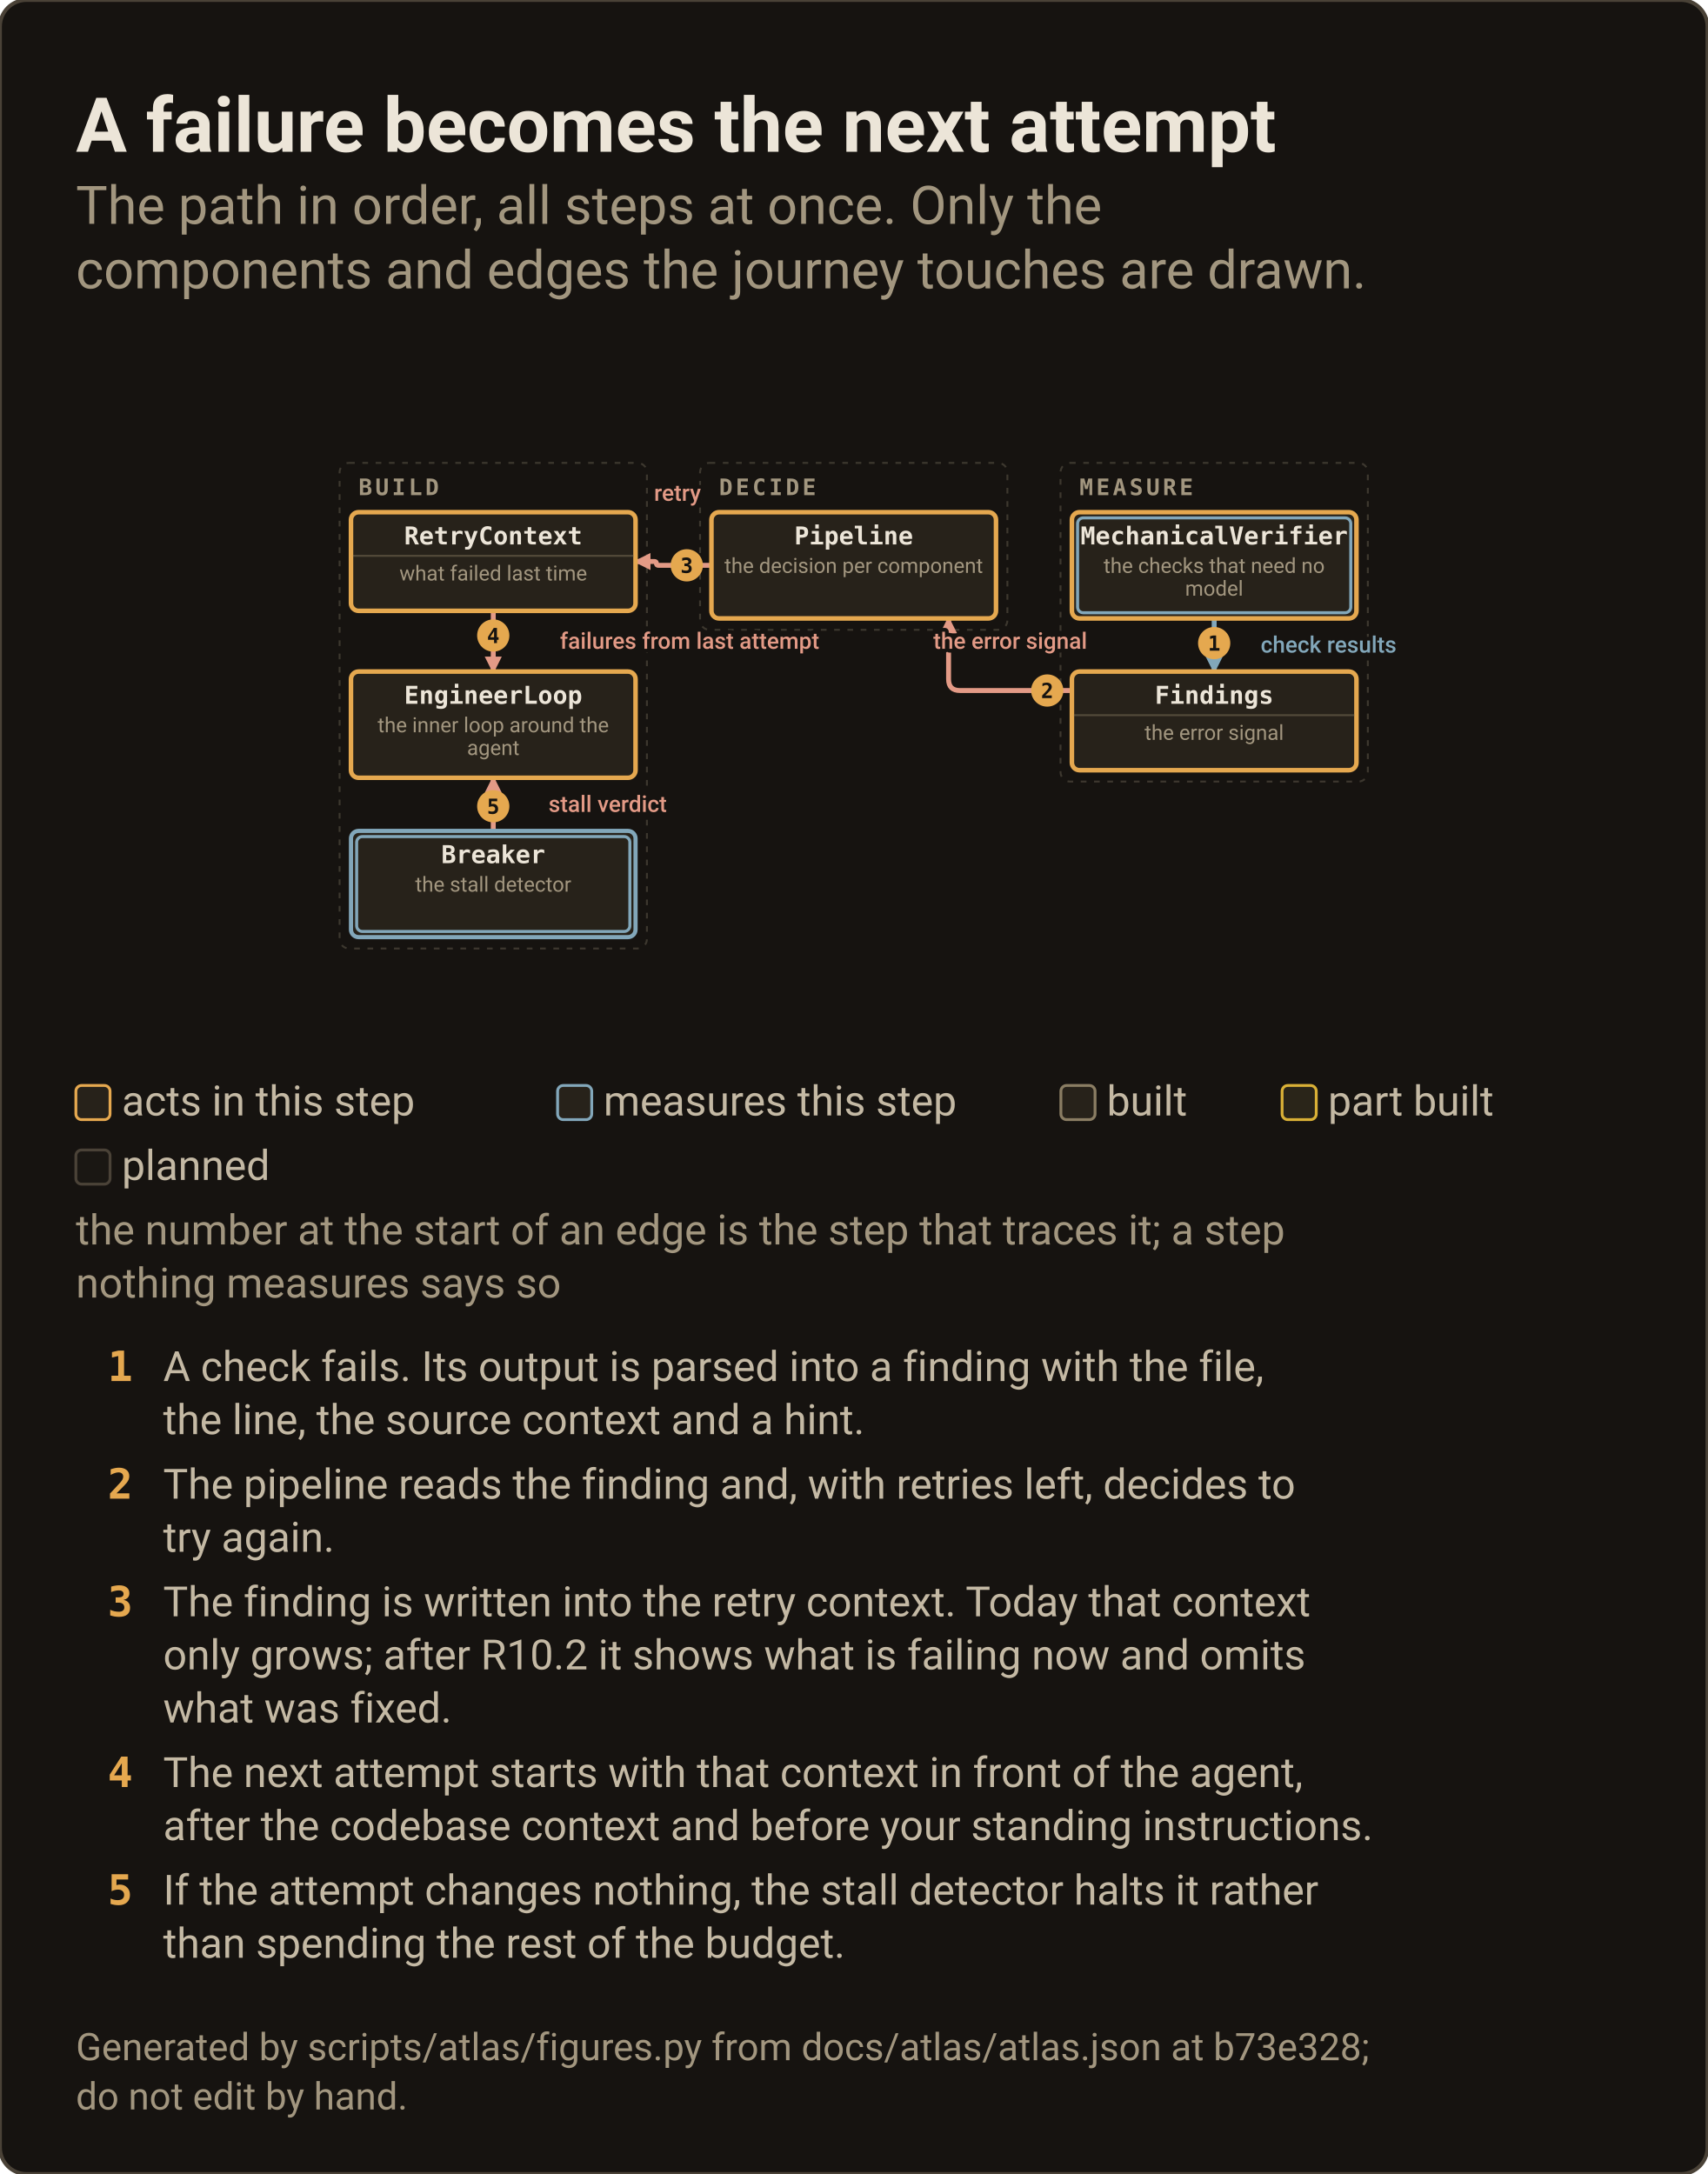
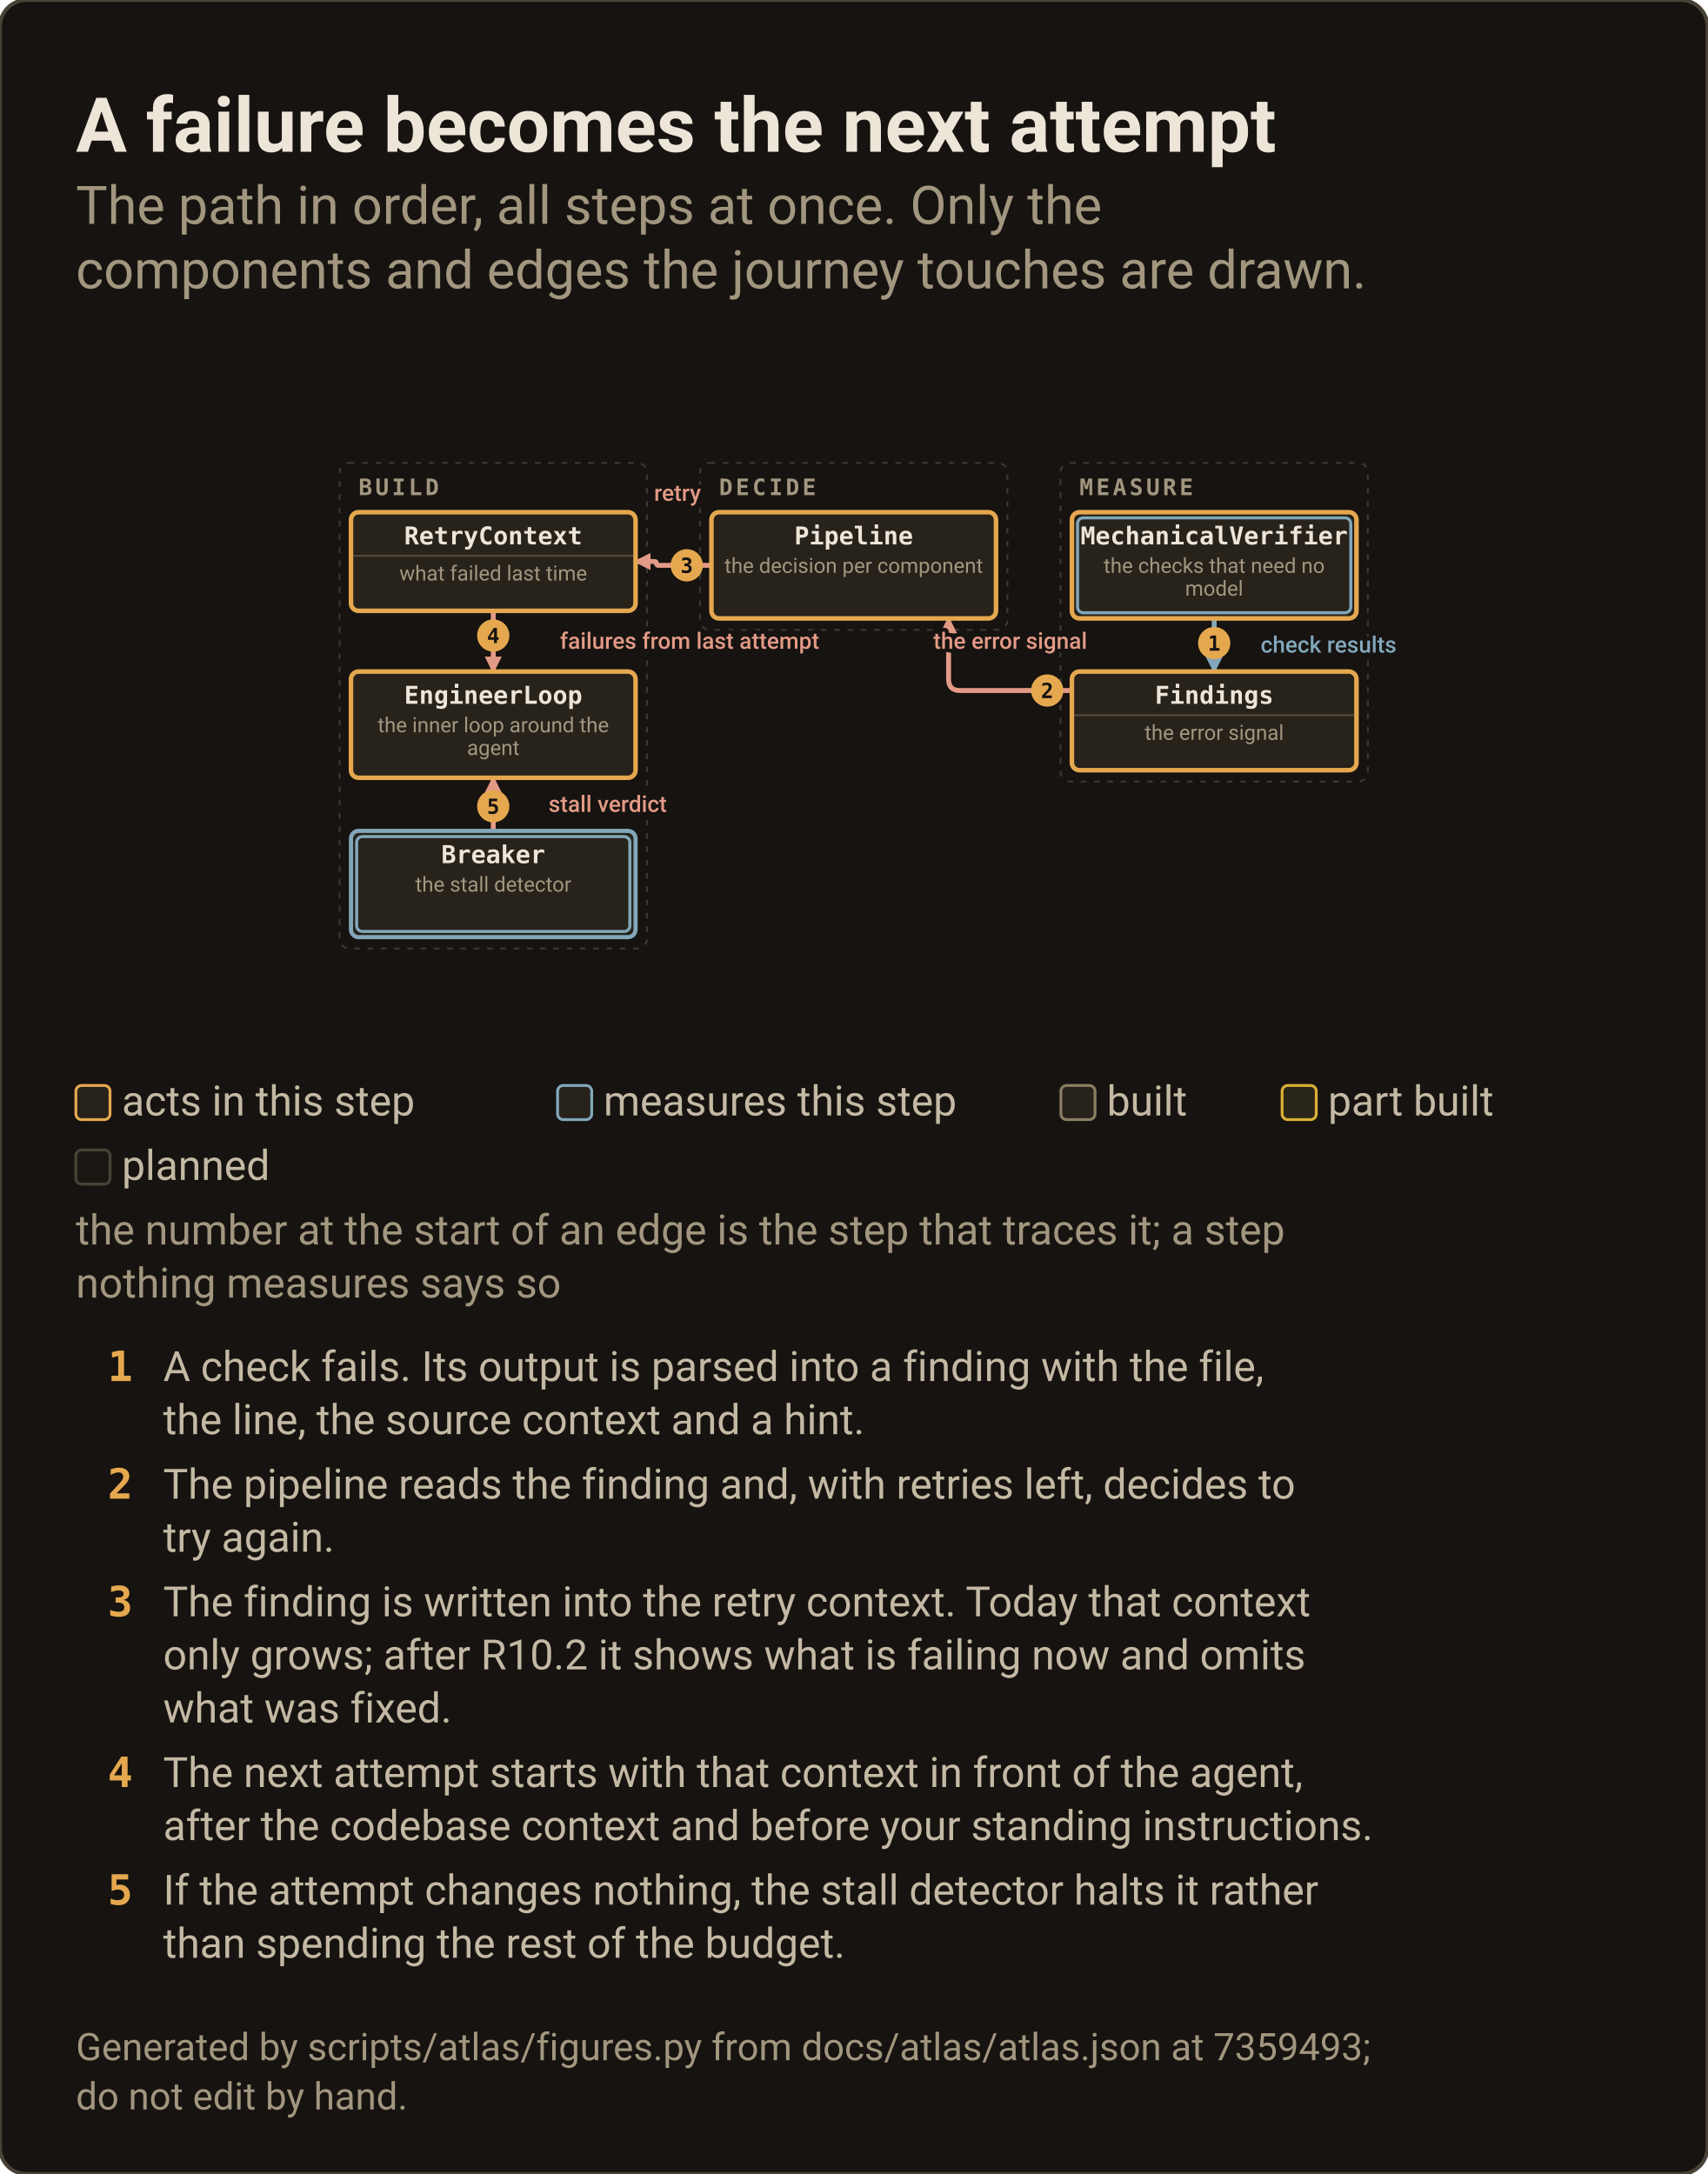
<svg xmlns="http://www.w3.org/2000/svg" width="900" height="1146" viewBox="0 0 900 1146" role="img" aria-label="Journey: A failure becomes the next attempt">
  <rect x="0" y="0" width="900" height="1146" rx="14" fill="#161310" stroke="#4A4237" stroke-width="2" />
  <text x="40.0" y="80.0" class="c0">A failure becomes the next attempt</text>
  <text x="40.0" y="118.0" class="c1">The path in order, all steps at once. Only the</text>
  <text x="40.0" y="152.0" class="c1">components and edges the journey touches are drawn.</text>
  <svg id="map" x="171.0" y="170.0" width="558" height="380" viewBox="0 0 558 380" overflow="visible">
    <defs>
      <marker id="map-m-work" viewBox="0 0 8 8" refX="7" refY="4" markerUnits="userSpaceOnUse" markerWidth="9" markerHeight="9" orient="auto-start-reverse">
        <path d="M0,0 L8,4 L0,8 z" fill="#D9CDB2" />
      </marker>
      <marker id="map-m-measure" viewBox="0 0 8 8" refX="7" refY="4" markerUnits="userSpaceOnUse" markerWidth="9" markerHeight="9" orient="auto-start-reverse">
        <path d="M0,0 L8,4 L0,8 z" fill="#82A7BA" />
      </marker>
      <marker id="map-m-feedback" viewBox="0 0 8 8" refX="7" refY="4" markerUnits="userSpaceOnUse" markerWidth="9" markerHeight="9" orient="auto-start-reverse">
        <path d="M0,0 L8,4 L0,8 z" fill="#E39A86" />
      </marker>
      <marker id="map-m-operator" viewBox="0 0 8 8" refX="7" refY="4" markerUnits="userSpaceOnUse" markerWidth="9" markerHeight="9" orient="auto-start-reverse">
        <path d="M0,0 L8,4 L0,8 z" fill="#DD9BBD" />
      </marker>
      <marker id="map-m-trust" viewBox="0 0 8 8" refX="7" refY="4" markerUnits="userSpaceOnUse" markerWidth="9" markerHeight="9" orient="auto-start-reverse">
        <path d="M0,0 L8,4 L0,8 z" fill="#B48EC9" />
      </marker>
      <marker id="map-m-learn" viewBox="0 0 8 8" refX="7" refY="4" markerUnits="userSpaceOnUse" markerWidth="9" markerHeight="9" orient="auto-start-reverse">
        <path d="M0,0 L8,4 L0,8 z" fill="#86C9A9" />
      </marker>
      <marker id="map-m-record" viewBox="0 0 8 8" refX="7" refY="4" markerUnits="userSpaceOnUse" markerWidth="9" markerHeight="9" orient="auto-start-reverse">
        <path d="M0,0 L8,4 L0,8 z" fill="#B7C27C" />
      </marker>
      <marker id="map-m-change" viewBox="0 0 8 8" refX="7" refY="4" markerUnits="userSpaceOnUse" markerWidth="9" markerHeight="9" orient="auto-start-reverse">
        <path d="M0,0 L8,4 L0,8 z" fill="#E26D5A" />
      </marker>
      <marker id="map-m-reach" viewBox="0 0 8 8" refX="7" refY="4" markerUnits="userSpaceOnUse" markerWidth="9" markerHeight="9" orient="auto-start-reverse">
        <path d="M0,0 L8,4 L0,8 z" fill="#E5A84F" />
      </marker>
    </defs>
    <style>#map .node.quiet{opacity:.42}#map .node.planned{opacity:.5}#map .node.planned.quiet{opacity:.3}#map .node.meas .node__box{stroke:#82A7BA;stroke-width:2.2}#map .node.acts .node__box{stroke:#E5A84F;stroke-width:2.4}#map .node__ring{display:none;fill:none;stroke:#82A7BA;stroke-width:1.6}#map .node.meas .node__ring{display:inline}#map .flow.planned{opacity:.35}#map .flowlbl.planned{opacity:.5}#map .flow.off,#map .flowlbl.off{display:none}#map .flow.hot{opacity:1;stroke-opacity:1;stroke-width:2.6}#map .flowlbl.hot{opacity:1}</style>
    <rect x="8.0" y="74.0" width="162.0" height="256.0" rx="5" fill="none" stroke="#A2967F" stroke-opacity=".28" stroke-width="1" stroke-dasharray="3 4" />
    <text x="18.0" y="91.0" class="t3">BUILD</text>
    <rect x="198.0" y="74.0" width="162.0" height="88.0" rx="5" fill="none" stroke="#A2967F" stroke-opacity=".28" stroke-width="1" stroke-dasharray="3 4" />
    <text x="208.0" y="91.0" class="t3">DECIDE</text>
    <rect x="388.0" y="74.0" width="162.0" height="168.0" rx="5" fill="none" stroke="#A2967F" stroke-opacity=".28" stroke-width="1" stroke-dasharray="3 4" />
    <text x="398.0" y="91.0" class="t3">MEASURE</text>
    <g data-layer="flow">
      <path id="map-f30" class="flow measure hot" data-edge="30" data-from="MechanicalVerifier" data-to="Findings" data-art="check results" data-kind="measure" data-layer="measure" d="M 469.0 156.0 L 469.0 184.0" fill="none" stroke="#82A7BA" stroke-opacity="0.82" stroke-width="1.2" stroke-linecap="round" marker-end="url(#map-m-measure)" />
      <path id="map-f35" class="flow decide hot" data-edge="35" data-from="Findings" data-to="Pipeline" data-art="the error signal" data-kind="decide" data-layer="feedback" d="M 394.0 194.0 L 335.0 194.0 Q 329.0 194.0 329.0 188.0 L 329.0 156.0" fill="none" stroke="#E39A86" stroke-opacity="0.82" stroke-width="1.2" stroke-linecap="round" marker-end="url(#map-m-feedback)" />
      <path id="map-f36" class="flow decide hot" data-edge="36" data-from="Pipeline" data-to="RetryContext" data-art="retry" data-kind="decide" data-layer="feedback" d="M 204.0 128.0 L 176.0 128.0 Q 175.0 128.0 175.0 127.0 L 175.0 127.0 Q 175.0 126.0 174.0 126.0 L 164.0 126.0" fill="none" stroke="#E39A86" stroke-opacity="0.82" stroke-width="1.2" stroke-linecap="round" marker-end="url(#map-m-feedback)" />
      <path id="map-f15" class="flow build hot" data-edge="15" data-from="RetryContext" data-to="EngineerLoop" data-art="failures from last attempt" data-kind="build" data-layer="feedback" d="M 89.0 152.0 L 89.0 184.0" fill="none" stroke="#E39A86" stroke-opacity="0.82" stroke-width="1.2" stroke-linecap="round" marker-end="url(#map-m-feedback)" />
      <path id="map-f21" class="flow build hot" data-edge="21" data-from="Breaker" data-to="EngineerLoop" data-art="stall verdict" data-kind="build" data-layer="feedback" d="M 89.0 268.0 L 89.0 240.0" fill="none" stroke="#E39A86" stroke-opacity="0.82" stroke-width="1.2" stroke-linecap="round" marker-end="url(#map-m-feedback)" />
    </g>
    <g class="node built acts" data-id="RetryContext" data-kind="store" data-state="built" data-region="build" role="button" tabindex="0" aria-label="RetryContext, what failed last time, built">
      <rect class="node__box" x="14.0" y="100.0" width="150.0" height="52.0" rx="4.0" fill="#27221A" stroke="#8A7D63" stroke-width="1.1" />
      <rect class="node__ring" x="17.0" y="103.0" width="144.0" height="46.0" rx="3.0" />
      <text x="89.0" y="117.0" class="t4">RetryContext</text>
      <line x1="15.0" y1="123.0" x2="163.0" y2="123.0" stroke="#8A7D63" stroke-opacity=".45" stroke-width="1" />
      <g data-layer="job">
        <text x="89.0" y="136.0" class="t5">what failed last time</text>
      </g>
    </g>
    <g class="node built acts" data-id="EngineerLoop" data-kind="component" data-state="built" data-region="build" role="button" tabindex="0" aria-label="EngineerLoop, the inner loop around the agent, built">
      <rect class="node__box" x="14.0" y="184.0" width="150.0" height="56.0" rx="4.0" fill="#27221A" stroke="#8A7D63" stroke-width="1.1" />
      <rect class="node__ring" x="17.0" y="187.0" width="144.0" height="50.0" rx="3.0" />
      <text x="89.0" y="201.0" class="t4">EngineerLoop</text>
      <g data-layer="job">
        <text x="89.0" y="216.0" class="t5">the inner loop around the</text>
        <text x="89.0" y="228.0" class="t5">agent</text>
      </g>
    </g>
    <g class="node built meas" data-id="Breaker" data-kind="component" data-state="built" data-region="build" role="button" tabindex="0" aria-label="Breaker, the stall detector, built">
      <rect class="node__box" x="14.0" y="268.0" width="150.0" height="56.0" rx="4.0" fill="#27221A" stroke="#8A7D63" stroke-width="1.1" />
      <rect class="node__ring" x="17.0" y="271.0" width="144.0" height="50.0" rx="3.0" />
      <text x="89.0" y="285.0" class="t4">Breaker</text>
      <g data-layer="job">
        <text x="89.0" y="300.0" class="t5">the stall detector</text>
      </g>
    </g>
    <g class="node built acts meas" data-id="MechanicalVerifier" data-kind="component" data-state="built" data-region="measure" role="button" tabindex="0" aria-label="MechanicalVerifier, the checks that need no model, built">
      <rect class="node__box" x="394.0" y="100.0" width="150.0" height="56.0" rx="4.0" fill="#27221A" stroke="#8A7D63" stroke-width="1.1" />
      <rect class="node__ring" x="397.0" y="103.0" width="144.0" height="50.0" rx="3.0" />
      <text x="469.0" y="117.0" class="t4">MechanicalVerifier</text>
      <g data-layer="job">
        <text x="469.0" y="132.0" class="t5">the checks that need no</text>
        <text x="469.0" y="144.0" class="t5">model</text>
      </g>
    </g>
    <g class="node built acts" data-id="Findings" data-kind="store" data-state="built" data-region="measure" role="button" tabindex="0" aria-label="Findings, the error signal, built">
      <rect class="node__box" x="394.0" y="184.0" width="150.0" height="52.0" rx="4.0" fill="#27221A" stroke="#8A7D63" stroke-width="1.1" />
      <rect class="node__ring" x="397.0" y="187.0" width="144.0" height="46.0" rx="3.0" />
      <text x="469.0" y="201.0" class="t4">Findings</text>
      <line x1="395.0" y1="207.0" x2="543.0" y2="207.0" stroke="#8A7D63" stroke-opacity=".45" stroke-width="1" />
      <g data-layer="job">
        <text x="469.0" y="220.0" class="t5">the error signal</text>
      </g>
    </g>
    <g class="node built acts" data-id="Pipeline" data-kind="component" data-state="built" data-region="decide" role="button" tabindex="0" aria-label="Pipeline, the decision per component, built">
      <rect class="node__box" x="204.0" y="100.0" width="150.0" height="56.0" rx="4.0" fill="#27221A" stroke="#8A7D63" stroke-width="1.1" />
      <rect class="node__ring" x="207.0" y="103.0" width="144.0" height="50.0" rx="3.0" />
      <text x="279.0" y="117.0" class="t4">Pipeline</text>
      <g data-layer="job">
        <text x="279.0" y="132.0" class="t5">the decision per component</text>
      </g>
    </g>
    <g data-layer="flow">
      <g class="flowlbl measure hot" data-edge="30" data-from="MechanicalVerifier" data-to="Findings" data-layer="measure">
        <text x="529.3" y="174.0" class="t1">check results</text>
      </g>
      <g class="flowlbl decide hot" data-edge="35" data-from="Findings" data-to="Pipeline" data-layer="feedback">
        <text x="361.5" y="172.0" class="t2">the error signal</text>
      </g>
      <g class="flowlbl decide hot" data-edge="36" data-from="Pipeline" data-to="RetryContext" data-layer="feedback">
        <text x="186.1" y="94.0" class="t2">retry</text>
      </g>
      <g class="flowlbl build hot" data-edge="15" data-from="RetryContext" data-to="EngineerLoop" data-layer="feedback">
        <text x="192.5" y="172.0" class="t2">failures from last attempt</text>
      </g>
      <g class="flowlbl build hot" data-edge="21" data-from="Breaker" data-to="EngineerLoop" data-layer="feedback">
        <text x="149.3" y="258.0" class="t2">stall verdict</text>
      </g>
    </g>
    <g data-layer="steps">
      <g class="step" data-edge="30">
        <circle cx="469.0" cy="169.0" r="8.5" fill="#E5A84F" />
        <text x="469.0" y="173.0" class="t0">1</text>
      </g>
      <g class="step" data-edge="35">
        <circle cx="381.0" cy="194.0" r="8.5" fill="#E5A84F" />
        <text x="381.0" y="198.0" class="t0">2</text>
      </g>
      <g class="step" data-edge="36">
        <circle cx="191.0" cy="128.0" r="8.5" fill="#E5A84F" />
        <text x="191.0" y="132.0" class="t0">3</text>
      </g>
      <g class="step" data-edge="15">
        <circle cx="89.0" cy="165.0" r="8.5" fill="#E5A84F" />
        <text x="89.0" y="169.0" class="t0">4</text>
      </g>
      <g class="step" data-edge="21">
        <circle cx="89.0" cy="255.0" r="8.5" fill="#E5A84F" />
        <text x="89.0" y="259.0" class="t0">5</text>
      </g>
    </g>
    <style>#map .t0{font-family:ui-monospace,"SF Mono",SFMono-Regular,"JetBrains Mono",Menlo,Consolas,monospace;font-size:11.0px;font-weight:700;fill:#161310;text-anchor:middle}#map .t1{font-family:ui-sans-serif,system-ui,-apple-system,"SF Pro Text","Segoe UI",Roboto,"Helvetica Neue",Arial,sans-serif;font-size:12.0px;font-weight:500;fill:#82A7BA;text-anchor:middle;paint-order:stroke;stroke:#161310;stroke-width:4;stroke-linejoin:round}#map .t2{font-family:ui-sans-serif,system-ui,-apple-system,"SF Pro Text","Segoe UI",Roboto,"Helvetica Neue",Arial,sans-serif;font-size:12.0px;font-weight:500;fill:#E39A86;text-anchor:middle;paint-order:stroke;stroke:#161310;stroke-width:4;stroke-linejoin:round}#map .t3{font-family:ui-monospace,"SF Mono",SFMono-Regular,"JetBrains Mono",Menlo,Consolas,monospace;font-size:12.0px;font-weight:600;fill:#A2967F;text-anchor:start;letter-spacing:.13em}#map .t4{font-family:ui-monospace,"SF Mono",SFMono-Regular,"JetBrains Mono",Menlo,Consolas,monospace;font-size:13.0px;font-weight:600;fill:#ECE5D8;text-anchor:middle}#map .t5{font-family:ui-sans-serif,system-ui,-apple-system,"SF Pro Text","Segoe UI",Roboto,"Helvetica Neue",Arial,sans-serif;font-size:11.0px;font-weight:400;fill:#A2967F;text-anchor:middle}</style>
  </svg>
  <rect x="40.0" y="572.2" width="18" height="18" rx="3" fill="#27221A" stroke="#E5A84F" stroke-width="1.5" />
  <text x="64.2" y="588.0" class="c2">acts in this step</text>
  <rect x="293.9" y="572.2" width="18" height="18" rx="3" fill="#27221A" stroke="#82A7BA" stroke-width="1.5" />
  <text x="318.1" y="588.0" class="c2">measures this step</text>
  <rect x="559.2" y="572.2" width="18" height="18" rx="3" fill="#27221A" stroke="#8A7D63" stroke-width="1.5" />
  <text x="583.4" y="588.0" class="c2">built</text>
  <rect x="675.8" y="572.2" width="18" height="18" rx="3" fill="#2A2519" stroke="#D9B036" stroke-width="1.5" />
  <text x="700.0" y="588.0" class="c2">part built</text>
  <rect x="40.0" y="606.2" width="18" height="18" rx="3" fill="#1A1713" stroke="#4A4237" stroke-width="1.5" />
  <text x="64.2" y="622.0" class="c2">planned</text>
  <text x="40.0" y="656.0" class="c3">the number at the start of an edge is the step that traces it; a step</text>
  <text x="40.0" y="684.0" class="c3">nothing measures says so</text>
  <text x="70.0" y="728.0" class="c4">1</text>
  <text x="86.0" y="728.0" class="c2">A check fails. Its output is parsed into a finding with the file,</text>
  <text x="86.0" y="756.0" class="c2">the line, the source context and a hint.</text>
  <text x="70.0" y="790.0" class="c4">2</text>
  <text x="86.0" y="790.0" class="c2">The pipeline reads the finding and, with retries left, decides to</text>
  <text x="86.0" y="818.0" class="c2">try again.</text>
  <text x="70.0" y="852.0" class="c4">3</text>
  <text x="86.0" y="852.0" class="c2">The finding is written into the retry context. Today that context</text>
  <text x="86.0" y="880.0" class="c2">only grows; after R10.2 it shows what is failing now and omits</text>
  <text x="86.0" y="908.0" class="c2">what was fixed.</text>
  <text x="70.0" y="942.0" class="c4">4</text>
  <text x="86.0" y="942.0" class="c2">The next attempt starts with that context in front of the agent,</text>
  <text x="86.0" y="970.0" class="c2">after the codebase context and before your standing instructions.</text>
  <text x="70.0" y="1004.0" class="c4">5</text>
  <text x="86.0" y="1004.0" class="c2">If the attempt changes nothing, the stall detector halts it rather</text>
  <text x="86.0" y="1032.0" class="c2">than spending the rest of the budget.</text>
-   <text x="40.0" y="1086.0" class="c5">Generated by scripts/atlas/figures.py from docs/atlas/atlas.json at b73e328;</text>
+   <text x="40.0" y="1086.0" class="c5">Generated by scripts/atlas/figures.py from docs/atlas/atlas.json at 7359493;</text>
  <text x="40.0" y="1112.0" class="c5">do not edit by hand.</text>
  <style>.c0{font-family:ui-sans-serif,system-ui,-apple-system,"SF Pro Text","Segoe UI",Roboto,"Helvetica Neue",Arial,sans-serif;font-size:40.0px;font-weight:600;fill:#ECE5D8;text-anchor:start}.c1{font-family:ui-sans-serif,system-ui,-apple-system,"SF Pro Text","Segoe UI",Roboto,"Helvetica Neue",Arial,sans-serif;font-size:28.0px;font-weight:400;fill:#A2967F;text-anchor:start}.c2{font-family:ui-sans-serif,system-ui,-apple-system,"SF Pro Text","Segoe UI",Roboto,"Helvetica Neue",Arial,sans-serif;font-size:22.0px;font-weight:400;fill:#C4B9A4;text-anchor:start}.c3{font-family:ui-sans-serif,system-ui,-apple-system,"SF Pro Text","Segoe UI",Roboto,"Helvetica Neue",Arial,sans-serif;font-size:22.0px;font-weight:400;fill:#A2967F;text-anchor:start}.c4{font-family:ui-monospace,"SF Mono",SFMono-Regular,"JetBrains Mono",Menlo,Consolas,monospace;font-size:22.0px;font-weight:700;fill:#E5A84F;text-anchor:end}.c5{font-family:ui-sans-serif,system-ui,-apple-system,"SF Pro Text","Segoe UI",Roboto,"Helvetica Neue",Arial,sans-serif;font-size:20.0px;font-weight:400;fill:#A2967F;text-anchor:start}</style>
</svg>
